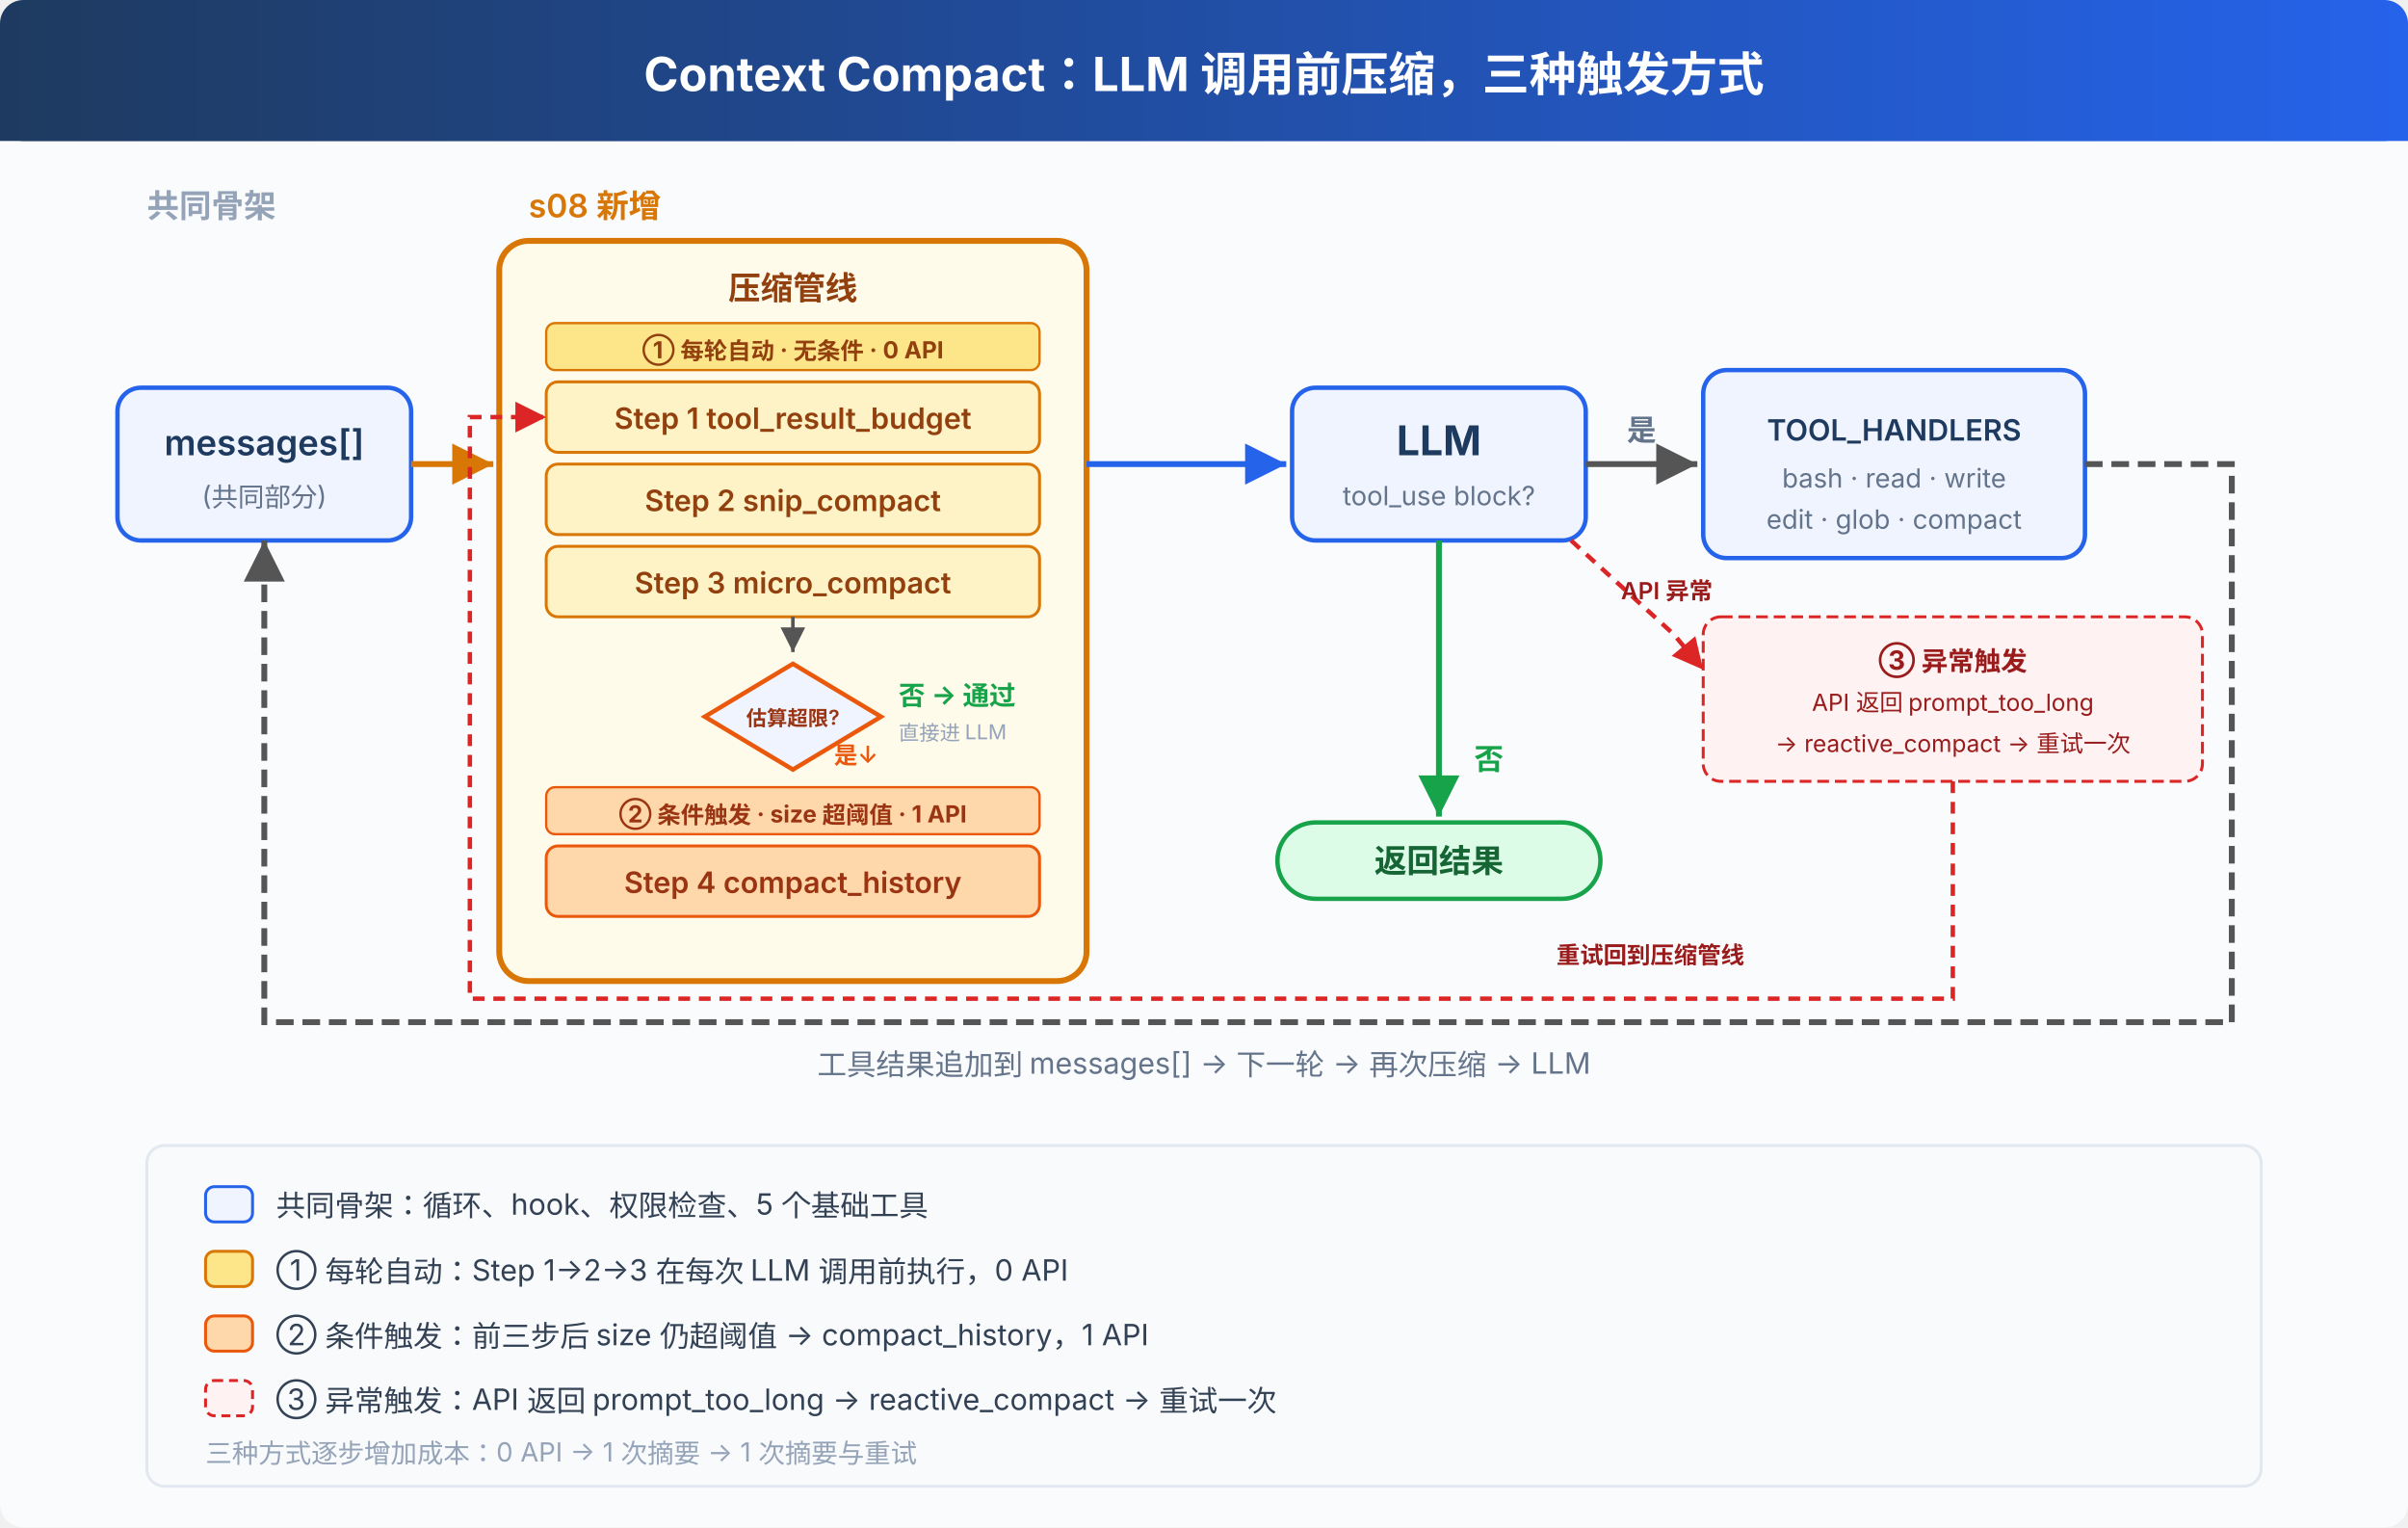
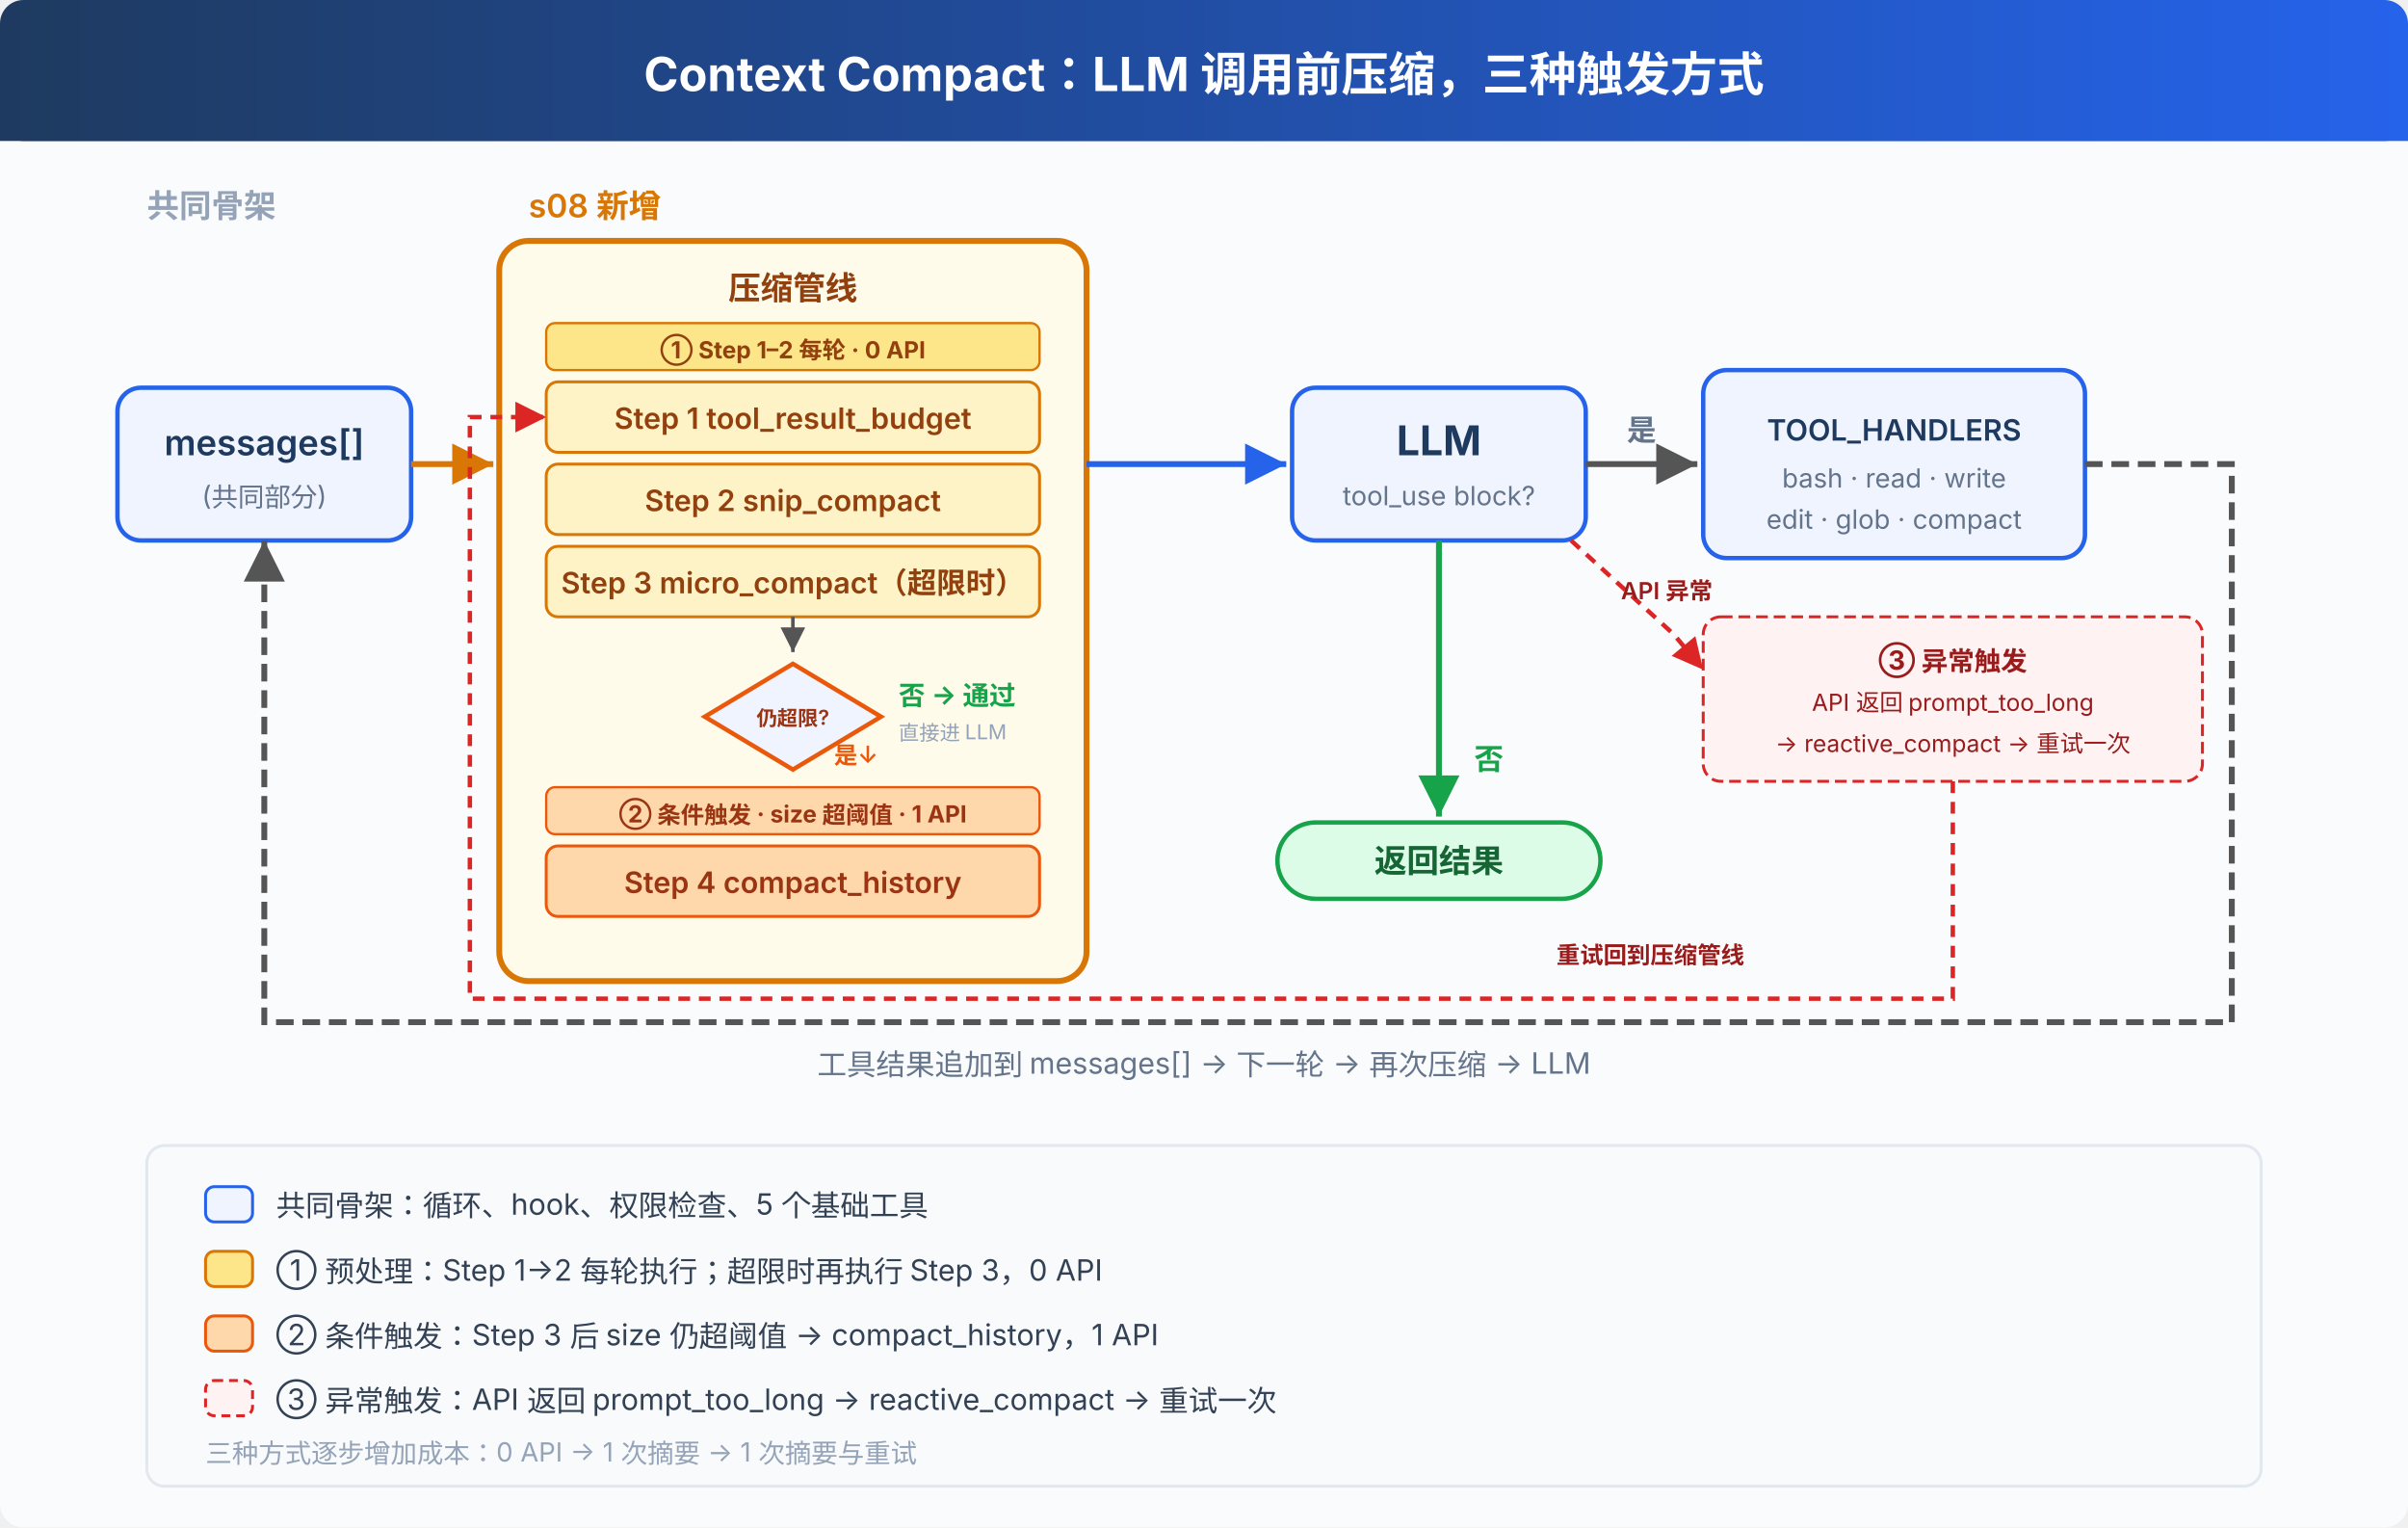
<svg xmlns="http://www.w3.org/2000/svg" viewBox="0 0 820 520" font-family="system-ui, -apple-system, sans-serif">
  <defs>
    <marker id="arrow" viewBox="0 0 10 10" refX="10" refY="5" markerWidth="7" markerHeight="7" orient="auto-start-reverse">
      <path d="M 0 0 L 10 5 L 0 10 z" fill="#555" />
    </marker>
    <marker id="arrow-blue" viewBox="0 0 10 10" refX="10" refY="5" markerWidth="7" markerHeight="7" orient="auto-start-reverse">
      <path d="M 0 0 L 10 5 L 0 10 z" fill="#2563eb" />
    </marker>
    <marker id="arrow-amber" viewBox="0 0 10 10" refX="10" refY="5" markerWidth="7" markerHeight="7" orient="auto-start-reverse">
      <path d="M 0 0 L 10 5 L 0 10 z" fill="#d97706" />
    </marker>
    <marker id="arrow-green" viewBox="0 0 10 10" refX="10" refY="5" markerWidth="7" markerHeight="7" orient="auto-start-reverse">
      <path d="M 0 0 L 10 5 L 0 10 z" fill="#16a34a" />
    </marker>
    <marker id="arrow-red" viewBox="0 0 10 10" refX="10" refY="5" markerWidth="7" markerHeight="7" orient="auto-start-reverse">
      <path d="M 0 0 L 10 5 L 0 10 z" fill="#dc2626" />
    </marker>
    <linearGradient id="header" x1="0" y1="0" x2="1" y2="0">
      <stop offset="0%" stop-color="#1e3a5f" />
      <stop offset="100%" stop-color="#2563eb" />
    </linearGradient>
  </defs>
  <rect width="820" height="520" fill="#fafbfc" rx="8" />
  <rect x="0" y="0" width="820" height="48" fill="url(#header)" rx="8" />
  <rect x="0" y="40" width="820" height="8" fill="url(#header)" />
  <text x="410" y="31" fill="#fff" font-size="16" font-weight="700" text-anchor="middle">Context Compact：LLM 调用前压缩，三种触发方式</text>
  <text x="50" y="74" fill="#94a3b8" font-size="11" font-weight="600">共同骨架</text>
  <text x="180" y="74" fill="#d97706" font-size="11" font-weight="600">s08 新增</text>
  <rect x="40" y="132" width="100" height="52" rx="8" fill="#f0f4ff" stroke="#2563eb" stroke-width="1.5" />
  <text x="90" y="155" fill="#1e3a5f" font-size="12" font-weight="600" text-anchor="middle">messages[]</text>
  <text x="90" y="172" fill="#64748b" font-size="9" text-anchor="middle">(共同部分)</text>
  <line x1="140" y1="158" x2="168" y2="158" stroke="#d97706" stroke-width="2" marker-end="url(#arrow-amber)" />
  <rect x="170" y="82" width="200" height="252" rx="10" fill="#fffbeb" stroke="#d97706" stroke-width="2" />
  <text x="270" y="102" fill="#92400e" font-size="11" font-weight="700" text-anchor="middle">压缩管线</text>
  <rect x="186" y="110" width="168" height="16" rx="3" fill="#fde68a" stroke="#d97706" stroke-width="0.8" />
-   <text x="270" y="122" fill="#92400e" font-size="8" font-weight="700" text-anchor="middle">① 每轮自动 · 无条件 · 0 API</text>
+   <text x="270" y="122" fill="#92400e" font-size="8" font-weight="700" text-anchor="middle">① Step 1–2 每轮 · 0 API</text>
  <rect x="186" y="130" width="168" height="24" rx="4" fill="#fef3c7" stroke="#d97706" stroke-width="1" />
  <text x="270" y="146" fill="#92400e" font-size="10" font-weight="600" text-anchor="middle">Step 1 tool_result_budget</text>
  <rect x="186" y="158" width="168" height="24" rx="4" fill="#fef3c7" stroke="#d97706" stroke-width="1" />
  <text x="270" y="174" fill="#92400e" font-size="10" font-weight="600" text-anchor="middle">Step 2 snip_compact</text>
  <rect x="186" y="186" width="168" height="24" rx="4" fill="#fef3c7" stroke="#d97706" stroke-width="1" />
-   <text x="270" y="202" fill="#92400e" font-size="10" font-weight="600" text-anchor="middle">Step 3 micro_compact</text>
+   <text x="270" y="202" fill="#92400e" font-size="10" font-weight="600" text-anchor="middle">Step 3 micro_compact（超限时）</text>
  <line x1="270" y1="210" x2="270" y2="222" stroke="#555" stroke-width="1.2" marker-end="url(#arrow)" />
  <polygon points="270,226 300,244 270,262 240,244" fill="#f0f4ff" stroke="#ea580c" stroke-width="1.5" />
-   <text x="270" y="247" fill="#9a3412" font-size="7" font-weight="600" text-anchor="middle">估算超限?</text>
+   <text x="270" y="247" fill="#9a3412" font-size="7" font-weight="600" text-anchor="middle">仍超限?</text>
  <text x="306" y="240" fill="#16a34a" font-size="9" font-weight="700">否 → 通过</text>
  <text x="306" y="252" fill="#94a3b8" font-size="7">直接进 LLM</text>
  <text x="284" y="260" fill="#ea580c" font-size="8" font-weight="600">是↓</text>
  <rect x="186" y="268" width="168" height="16" rx="3" fill="#fed7aa" stroke="#ea580c" stroke-width="0.8" />
  <text x="270" y="280" fill="#9a3412" font-size="8" font-weight="700" text-anchor="middle">② 条件触发 · size 超阈值 · 1 API</text>
  <rect x="186" y="288" width="168" height="24" rx="4" fill="#fed7aa" stroke="#ea580c" stroke-width="1" />
  <text x="270" y="304" fill="#9a3412" font-size="10" font-weight="600" text-anchor="middle">Step 4 compact_history</text>
  <line x1="370" y1="158" x2="438" y2="158" stroke="#2563eb" stroke-width="2" marker-end="url(#arrow-blue)" />
  <rect x="440" y="132" width="100" height="52" rx="8" fill="#f0f4ff" stroke="#2563eb" stroke-width="1.5" />
  <text x="490" y="155" fill="#1e3a5f" font-size="14" font-weight="700" text-anchor="middle">LLM</text>
  <text x="490" y="172" fill="#64748b" font-size="9" text-anchor="middle">tool_use block?</text>
  <line x1="490" y1="184" x2="490" y2="278" stroke="#16a34a" stroke-width="2" marker-end="url(#arrow-green)" />
  <text x="502" y="262" fill="#16a34a" font-size="10" font-weight="600">否</text>
  <rect x="435" y="280" width="110" height="26" rx="13" fill="#dcfce7" stroke="#16a34a" stroke-width="1.5" />
  <text x="490" y="297" fill="#166534" font-size="11" font-weight="600" text-anchor="middle">返回结果</text>
  <line x1="540" y1="158" x2="578" y2="158" stroke="#555" stroke-width="2" marker-end="url(#arrow)" />
  <text x="554" y="150" fill="#64748b" font-size="10" font-weight="600">是</text>
  <rect x="580" y="126" width="130" height="64" rx="8" fill="#f0f4ff" stroke="#2563eb" stroke-width="1.5" />
  <text x="645" y="150" fill="#1e3a5f" font-size="10" font-weight="600" text-anchor="middle">TOOL_HANDLERS</text>
  <text x="645" y="166" fill="#64748b" font-size="9" text-anchor="middle">bash · read · write</text>
  <text x="645" y="180" fill="#64748b" font-size="9" text-anchor="middle">edit · glob · compact</text>
  <path d="M 535 184 L 570 216 L 580 228" fill="none" stroke="#dc2626" stroke-width="1.5" stroke-dasharray="4,3" marker-end="url(#arrow-red)" />
  <text x="552" y="204" fill="#991b1b" font-size="8" font-weight="600">API 异常</text>
  <path d="M 665 266 L 665 340 L 160 340 L 160 142 L 186 142" fill="none" stroke="#dc2626" stroke-width="1.5" stroke-dasharray="4,3" marker-end="url(#arrow-red)" />
  <text x="530" y="328" fill="#991b1b" font-size="8" font-weight="600">重试回到压缩管线</text>
  <rect x="580" y="210" width="170" height="56" rx="6" fill="#fef2f2" stroke="#dc2626" stroke-width="1" stroke-dasharray="4,2" />
  <text x="665" y="228" fill="#991b1b" font-size="9" font-weight="700" text-anchor="middle">③ 异常触发</text>
  <text x="665" y="242" fill="#991b1b" font-size="8" text-anchor="middle">API 返回 prompt_too_long</text>
  <text x="665" y="256" fill="#991b1b" font-size="8" text-anchor="middle">→ reactive_compact → 重试一次</text>
  <path d="M 710 158 L 760 158 L 760 348 L 90 348 L 90 184" fill="none" stroke="#555" stroke-width="2" marker-end="url(#arrow)" stroke-dasharray="6,3" />
  <text x="410" y="366" fill="#64748b" font-size="10" text-anchor="middle">工具结果追加到 messages[] → 下一轮 → 再次压缩 → LLM</text>
  <rect x="50" y="390" width="720" height="116" rx="6" fill="#f8fafc" stroke="#e2e8f0" stroke-width="1" />
  <rect x="70" y="404" width="16" height="12" rx="3" fill="#f0f4ff" stroke="#2563eb" stroke-width="1" />
  <text x="94" y="414" fill="#334155" font-size="10">共同骨架：循环、hook、权限检查、5 个基础工具</text>
  <rect x="70" y="426" width="16" height="12" rx="3" fill="#fde68a" stroke="#d97706" stroke-width="1" />
-   <text x="94" y="436" fill="#334155" font-size="10">① 每轮自动：Step 1→2→3 在每次 LLM 调用前执行，0 API</text>
+   <text x="94" y="436" fill="#334155" font-size="10">① 预处理：Step 1→2 每轮执行；超限时再执行 Step 3，0 API</text>
  <rect x="70" y="448" width="16" height="12" rx="3" fill="#fed7aa" stroke="#ea580c" stroke-width="1" />
-   <text x="94" y="458" fill="#334155" font-size="10">② 条件触发：前三步后 size 仍超阈值 → compact_history，1 API</text>
+   <text x="94" y="458" fill="#334155" font-size="10">② 条件触发：Step 3 后 size 仍超阈值 → compact_history，1 API</text>
  <rect x="70" y="470" width="16" height="12" rx="3" fill="#fef2f2" stroke="#dc2626" stroke-width="1" stroke-dasharray="3,2" />
  <text x="94" y="480" fill="#334155" font-size="10">③ 异常触发：API 返回 prompt_too_long → reactive_compact → 重试一次</text>
  <text x="70" y="498" fill="#94a3b8" font-size="9">三种方式逐步增加成本：0 API → 1 次摘要 → 1 次摘要与重试</text>
</svg>
